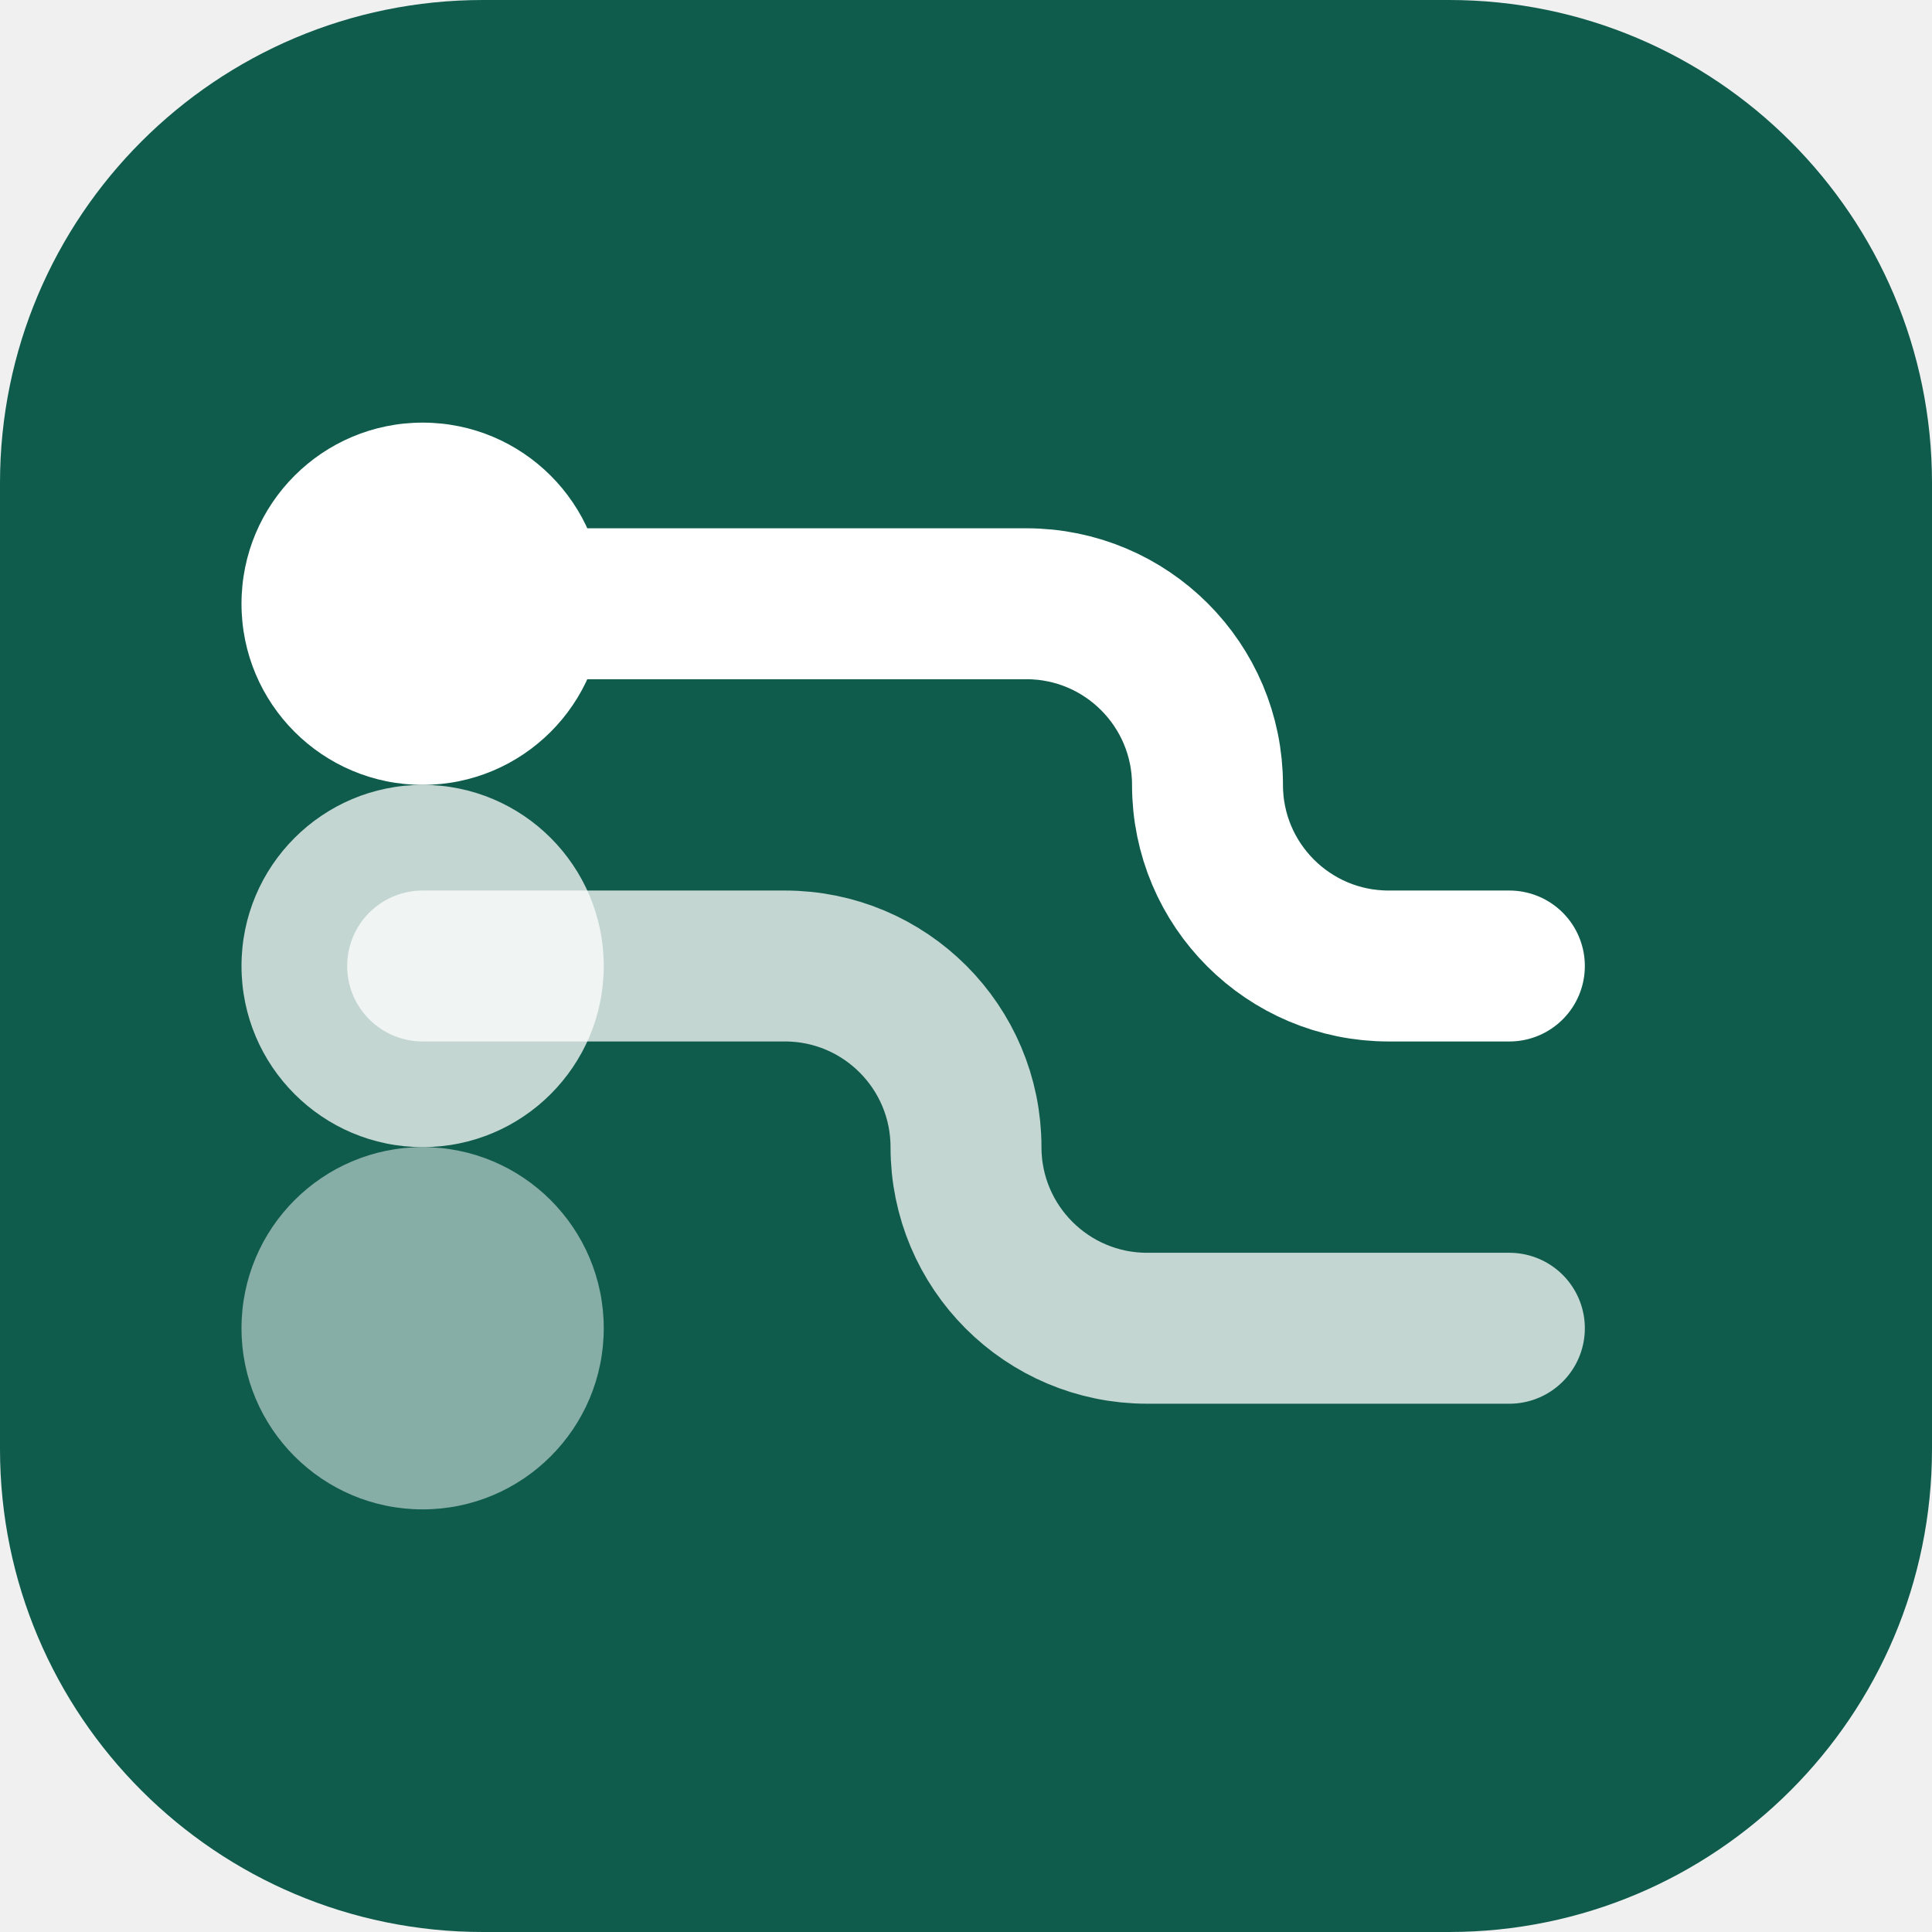
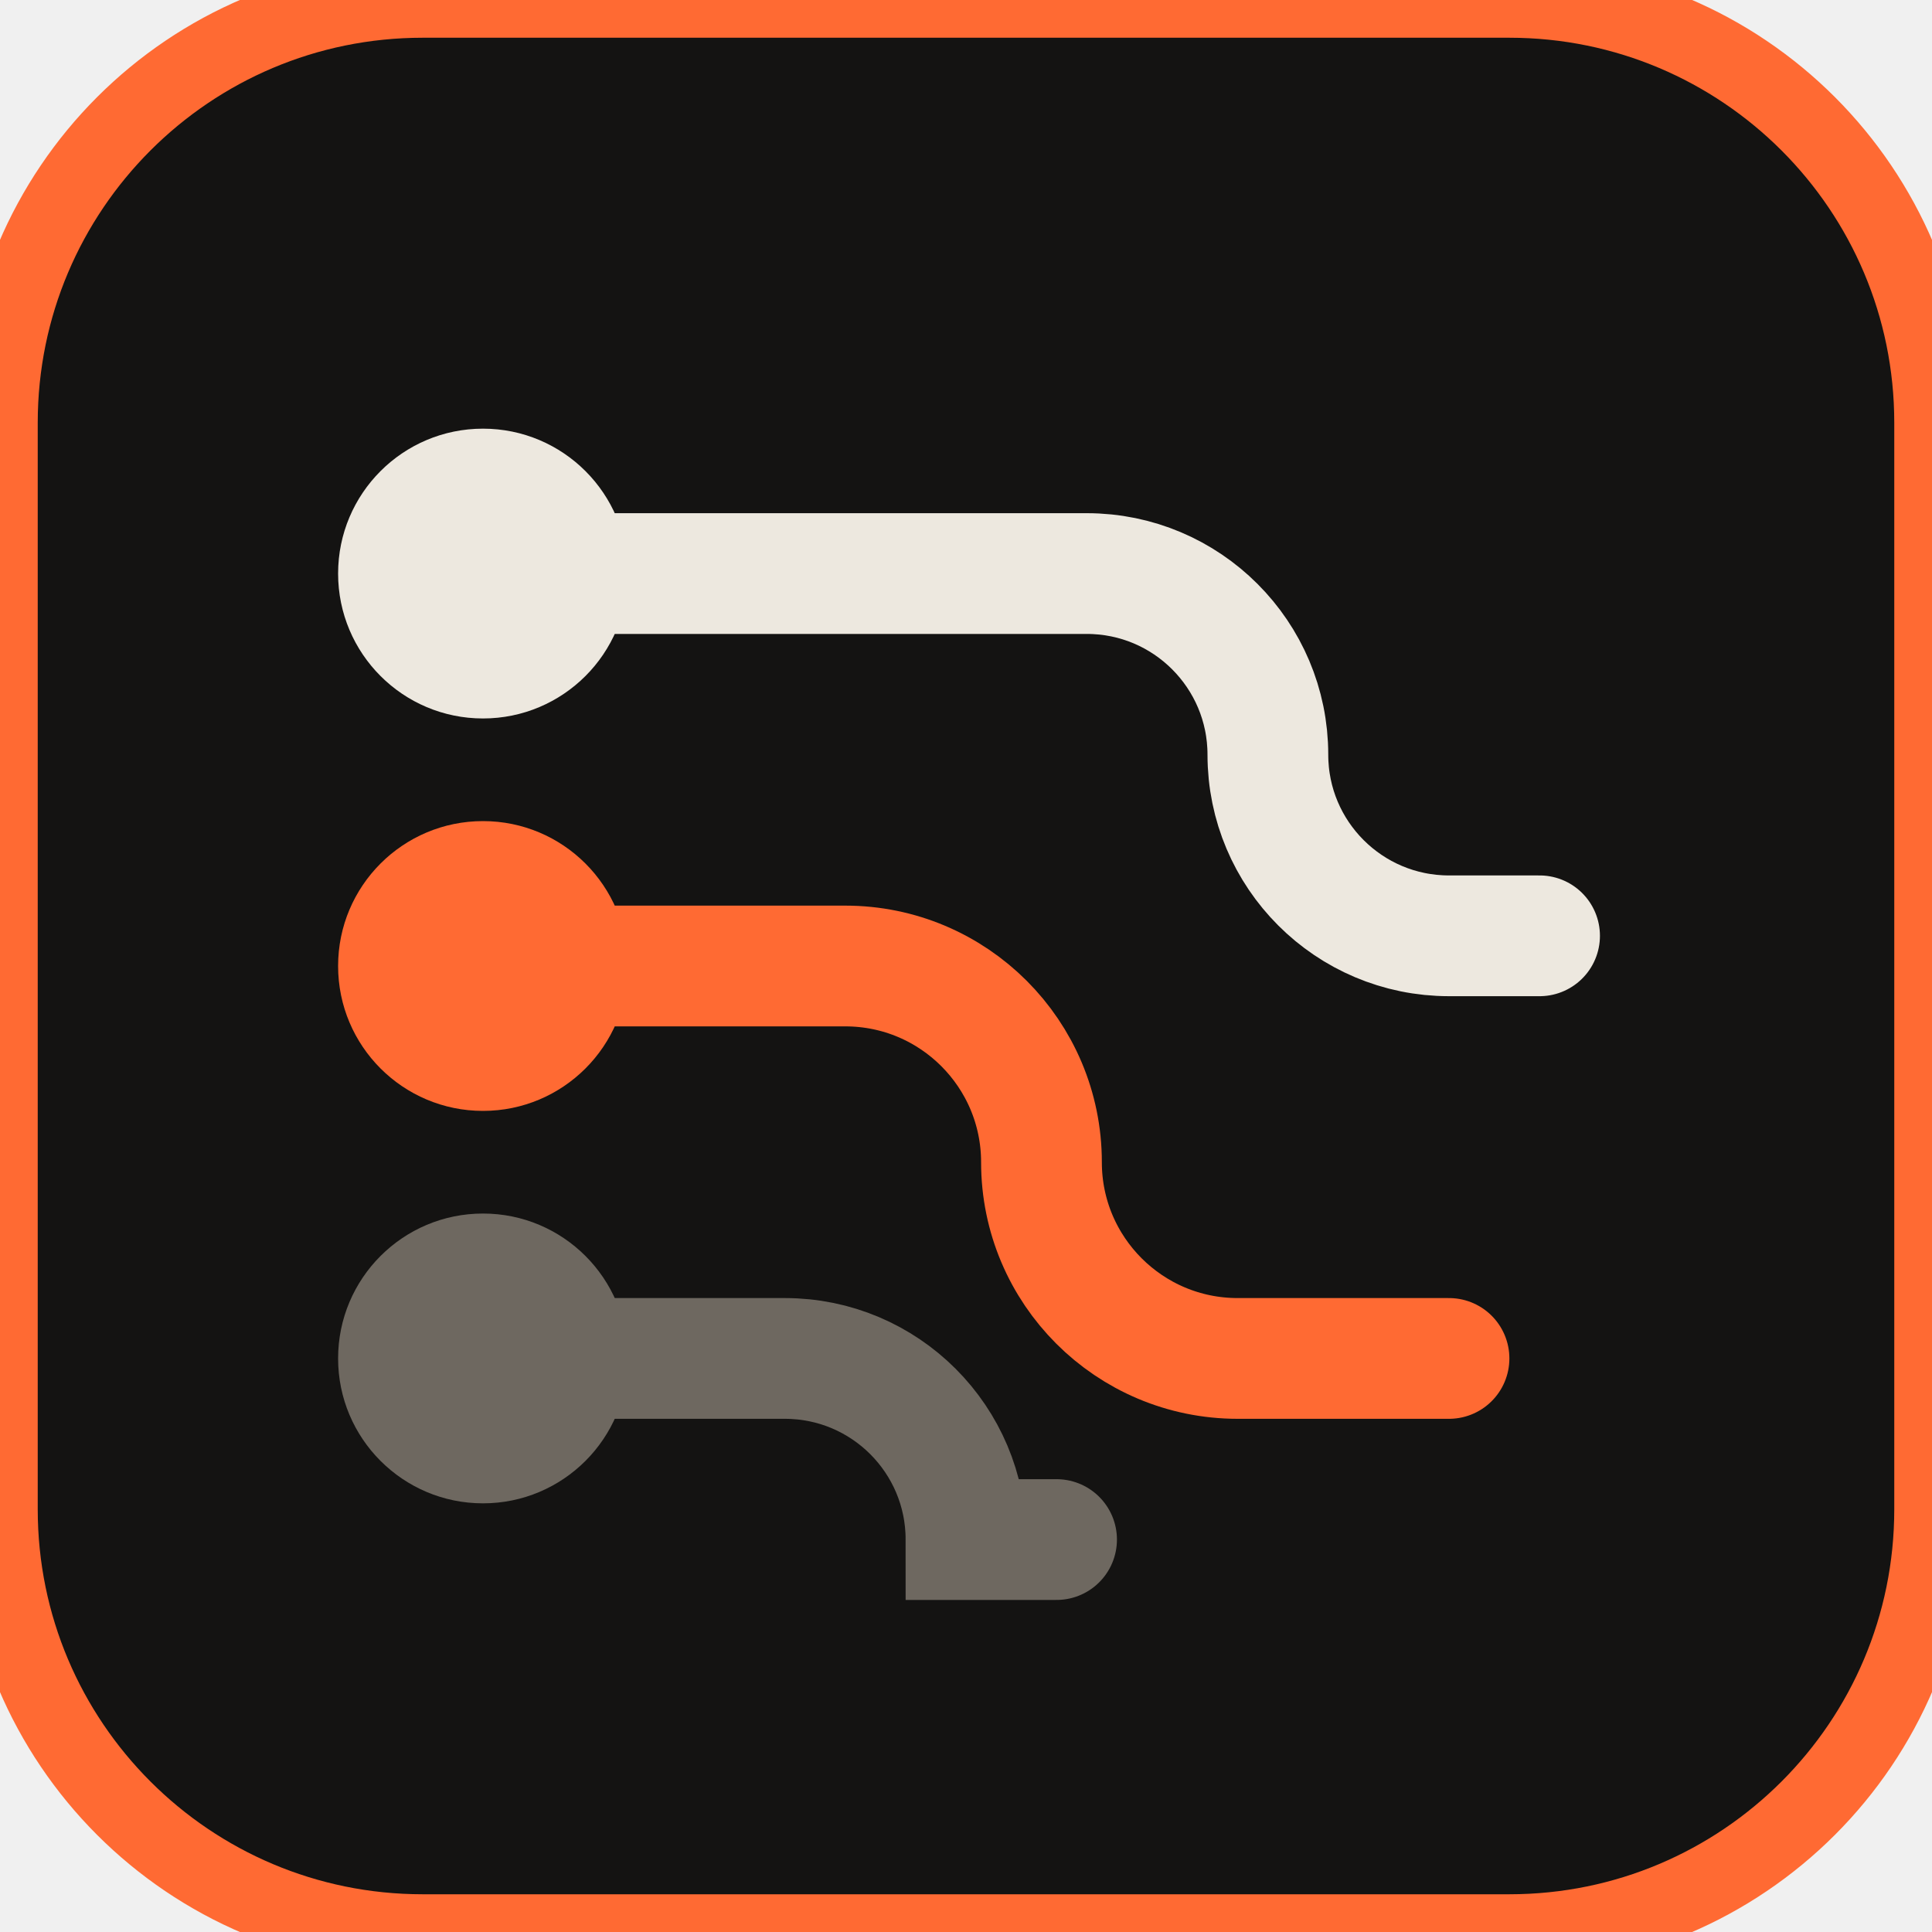
<svg xmlns="http://www.w3.org/2000/svg" viewBox="0 0 32 32">
-   <rect width="32" height="32" rx="8" fill="#0F5C4D" />
-   <path d="M7 10 h10 a3 3 0 0 1 3 3 a3 3 0 0 0 3 3 h2" fill="none" stroke="#FFFFFF" stroke-width="2.5" stroke-linecap="round" />
-   <path d="M7 16 h6 a3 3 0 0 1 3 3 a3 3 0 0 0 3 3 h6" fill="none" stroke="#FFFFFF" stroke-width="2.5" stroke-linecap="round" opacity="0.75" />
-   <circle cx="7" cy="10" r="3" fill="#FFFFFF" />
-   <circle cx="7" cy="16" r="3" fill="#FFFFFF" opacity="0.75" />
-   <circle cx="7" cy="22" r="3" fill="#FFFFFF" opacity="0.5" />
+   <rect width="32" height="32" rx="7" fill="#141312" stroke="#FF6A33" stroke-width="1.25" />
+   <path d="M8 9.5 h10 a3 3 0 0 1 3 3 a3 3 0 0 0 3 3 h1.5" fill="none" stroke="#EDE8DF" stroke-width="2" stroke-linecap="round" />
+   <path d="M8 16 h6 a3.25 3.25 0 0 1 3.25 3.25 A3.25 3.25 0 0 0 20.5 22.5 H24" fill="none" stroke="#FF6A33" stroke-width="2" stroke-linecap="round" />
+   <path d="M8 22.5 h5 a3 3 0 0 1 3 3 h1.5" fill="none" stroke="#6E6860" stroke-width="2" stroke-linecap="round" />
+   <circle cx="8" cy="9.5" r="2.4" fill="#EDE8DF" />
+   <circle cx="8" cy="16" r="2.4" fill="#FF6A33" />
+   <circle cx="8" cy="22.5" r="2.4" fill="#6E6860" />
</svg>
